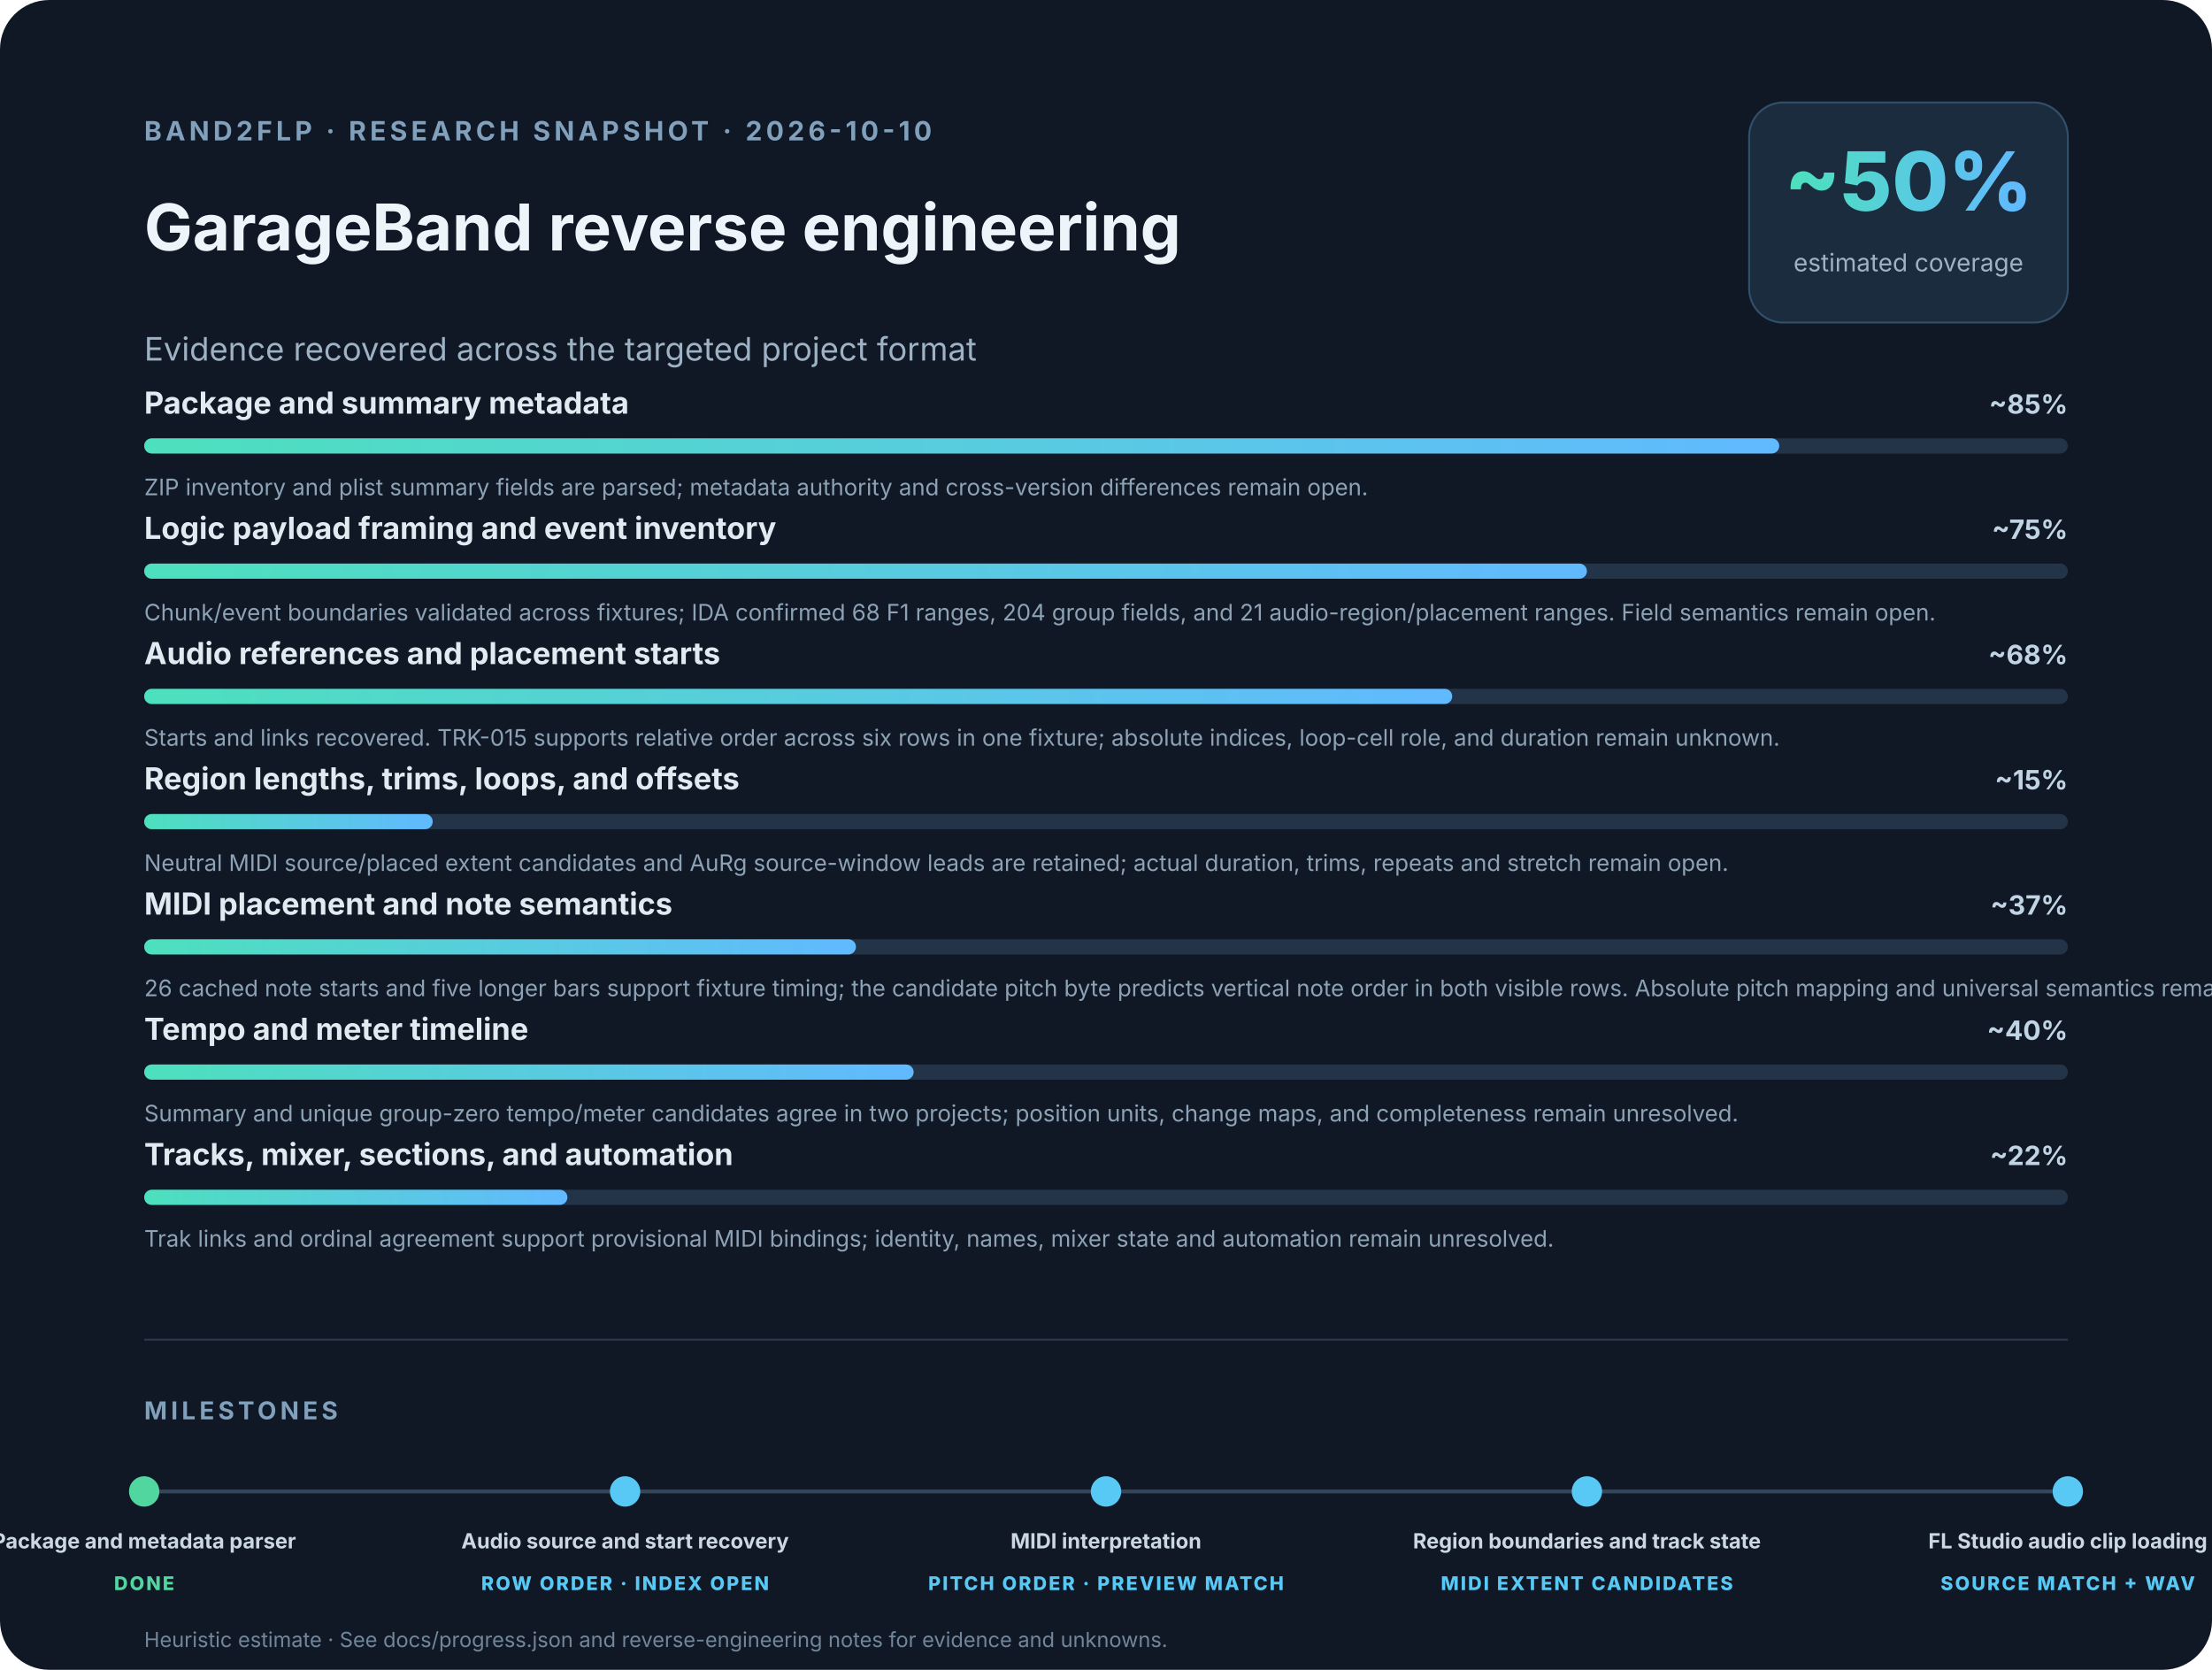
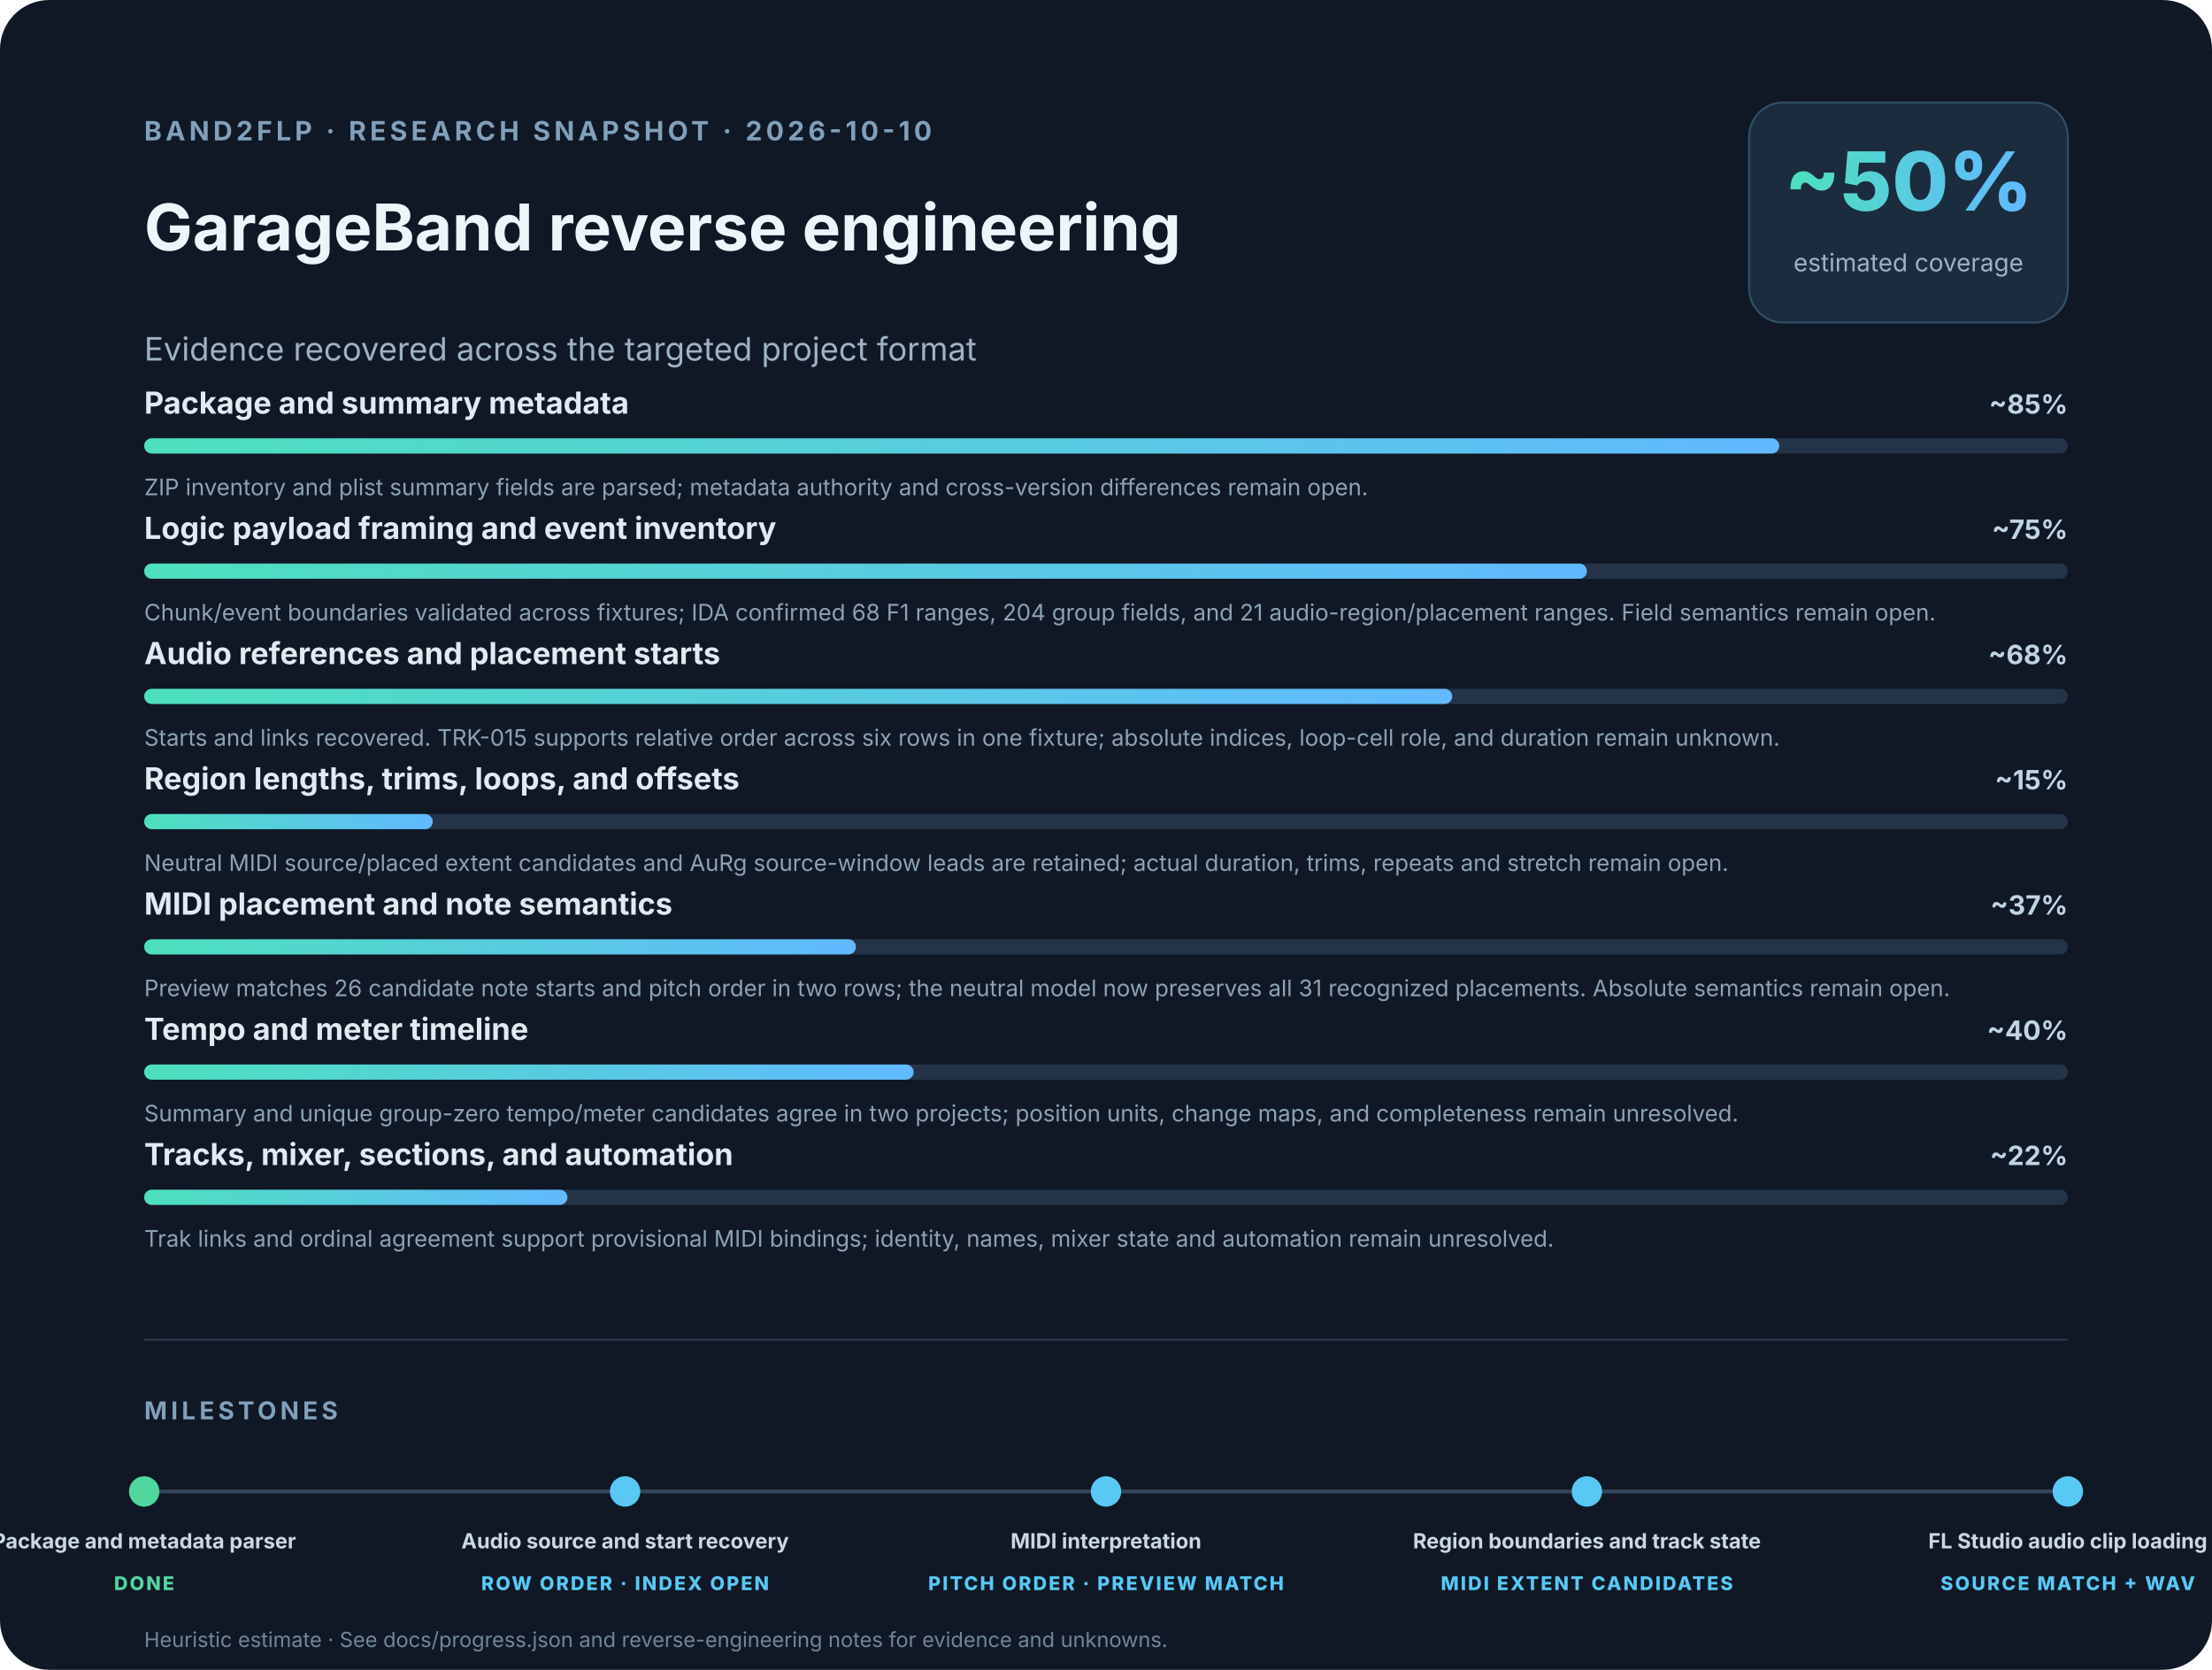
<svg xmlns="http://www.w3.org/2000/svg" viewBox="0 0 1166 880" role="img" aria-labelledby="title desc">
  <defs>
    <linearGradient id="accent" x1="0" x2="1">
      <stop offset="0" stop-color="#4de0bd" />
      <stop offset="1" stop-color="#61b9ff" />
    </linearGradient>
  </defs>
  <rect width="1166" height="880" rx="26" fill="#101826" />
  <text x="76" y="74" class="eyebrow">BAND2FLP · RESEARCH SNAPSHOT · 2026-10-10</text>
  <text x="76" y="132" class="headline">GarageBand reverse engineering</text>
  <text x="76" y="190" class="subhead">Evidence recovered across the targeted project format</text>
  <rect x="922" y="54" width="168" height="116" rx="18" fill="#1b2c3e" stroke="#31506a" />
  <text x="1006" y="111" class="big-pct" text-anchor="middle">~50%</text>
  <text x="1006" y="143" class="small" text-anchor="middle">estimated coverage</text>
  <text x="76" y="218" class="row-title">Package and summary metadata</text>
  <text x="1090" y="218" class="row-pct" text-anchor="end">~85%</text>
  <rect x="76" y="231" width="1014" height="8" rx="4" class="bar-bg" />
  <rect x="76" y="231" width="861.9" height="8" rx="4" class="bar-fill" />
  <text x="76" y="261" class="row-note">ZIP inventory and plist summary fields are parsed; metadata authority and cross-version differences remain open.</text>
  <text x="76" y="284" class="row-title">Logic payload framing and event inventory</text>
  <text x="1090" y="284" class="row-pct" text-anchor="end">~75%</text>
  <rect x="76" y="297" width="1014" height="8" rx="4" class="bar-bg" />
  <rect x="76" y="297" width="760.5" height="8" rx="4" class="bar-fill" />
  <text x="76" y="327" class="row-note">Chunk/event boundaries validated across fixtures; IDA confirmed 68 F1 ranges, 204 group fields, and 21 audio-region/placement ranges. Field semantics remain open.</text>
  <text x="76" y="350" class="row-title">Audio references and placement starts</text>
  <text x="1090" y="350" class="row-pct" text-anchor="end">~68%</text>
  <rect x="76" y="363" width="1014" height="8" rx="4" class="bar-bg" />
  <rect x="76" y="363" width="689.5" height="8" rx="4" class="bar-fill" />
  <text x="76" y="393" class="row-note">Starts and links recovered. TRK-015 supports relative order across six rows in one fixture; absolute indices, loop-cell role, and duration remain unknown.</text>
  <text x="76" y="416" class="row-title">Region lengths, trims, loops, and offsets</text>
  <text x="1090" y="416" class="row-pct" text-anchor="end">~15%</text>
  <rect x="76" y="429" width="1014" height="8" rx="4" class="bar-bg" />
  <rect x="76" y="429" width="152.1" height="8" rx="4" class="bar-fill" />
  <text x="76" y="459" class="row-note">Neutral MIDI source/placed extent candidates and AuRg source-window leads are retained; actual duration, trims, repeats and stretch remain open.</text>
  <text x="76" y="482" class="row-title">MIDI placement and note semantics</text>
  <text x="1090" y="482" class="row-pct" text-anchor="end">~37%</text>
  <rect x="76" y="495" width="1014" height="8" rx="4" class="bar-bg" />
  <rect x="76" y="495" width="375.2" height="8" rx="4" class="bar-fill" />
-   <text x="76" y="525" class="row-note">26 cached note starts and five longer bars support fixture timing; the candidate pitch byte predicts vertical note order in both visible rows. Absolute pitch mapping and universal semantics remain open.</text>
+   <text x="76" y="525" class="row-note">Preview matches 26 candidate note starts and pitch order in two rows; the neutral model now preserves all 31 recognized placements. Absolute semantics remain open.</text>
  <text x="76" y="548" class="row-title">Tempo and meter timeline</text>
  <text x="1090" y="548" class="row-pct" text-anchor="end">~40%</text>
  <rect x="76" y="561" width="1014" height="8" rx="4" class="bar-bg" />
  <rect x="76" y="561" width="405.6" height="8" rx="4" class="bar-fill" />
  <text x="76" y="591" class="row-note">Summary and unique group-zero tempo/meter candidates agree in two projects; position units, change maps, and completeness remain unresolved.</text>
  <text x="76" y="614" class="row-title">Tracks, mixer, sections, and automation</text>
  <text x="1090" y="614" class="row-pct" text-anchor="end">~22%</text>
  <rect x="76" y="627" width="1014" height="8" rx="4" class="bar-bg" />
  <rect x="76" y="627" width="223.1" height="8" rx="4" class="bar-fill" />
  <text x="76" y="657" class="row-note">Trak links and ordinal agreement support provisional MIDI bindings; identity, names, mixer state and automation remain unresolved.</text>
  <line x1="76" y1="706" x2="1090" y2="706" stroke="#2b3a4b" />
  <text x="76" y="748" class="section">MILESTONES</text>
  <line x1="76" y1="786" x2="1090" y2="786" stroke="#35465b" stroke-width="2" />
  <circle cx="76.0" cy="786" r="8" fill="#52d6a0" />
  <text x="76.0" y="816" class="milestone-name" text-anchor="middle">Package and metadata parser</text>
  <text x="76.0" y="838" class="milestone-state" text-anchor="middle" fill="#52d6a0">DONE</text>
  <circle cx="329.5" cy="786" r="8" fill="#58c9f5" />
  <text x="329.5" y="816" class="milestone-name" text-anchor="middle">Audio source and start recovery</text>
  <text x="329.5" y="838" class="milestone-state" text-anchor="middle" fill="#58c9f5">ROW ORDER · INDEX OPEN</text>
  <circle cx="583.0" cy="786" r="8" fill="#58c9f5" />
  <text x="583.0" y="816" class="milestone-name" text-anchor="middle">MIDI interpretation</text>
  <text x="583.0" y="838" class="milestone-state" text-anchor="middle" fill="#58c9f5">PITCH ORDER · PREVIEW MATCH</text>
  <circle cx="836.5" cy="786" r="8" fill="#58c9f5" />
  <text x="836.5" y="816" class="milestone-name" text-anchor="middle">Region boundaries and track state</text>
  <text x="836.5" y="838" class="milestone-state" text-anchor="middle" fill="#58c9f5">MIDI EXTENT CANDIDATES</text>
  <circle cx="1090.0" cy="786" r="8" fill="#58c9f5" />
  <text x="1090.0" y="816" class="milestone-name" text-anchor="middle">FL Studio audio clip loading</text>
  <text x="1090.0" y="838" class="milestone-state" text-anchor="middle" fill="#58c9f5">SOURCE MATCH + WAV</text>
  <text x="76" y="868" class="footer">Heuristic estimate · See docs/progress.json and reverse-engineering notes for evidence and unknowns.</text>
  <style>
text { font-family: Inter, Segoe UI, Arial, sans-serif; }
.eyebrow { fill:#81a0bb; font-size:14px; font-weight:700; letter-spacing:2px; }
.headline { fill:#edf5fb; font-size:34px; font-weight:700; }
.subhead { fill:#9eb2c4; font-size:17px; }
.big-pct { fill:url(#accent); font-size:43px; font-weight:800; }
.small { fill:#9eb2c4; font-size:13px; }
.row-title { fill:#e1eaf1; font-size:16px; font-weight:650; }
.row-pct { fill:#c0d4e3; font-size:14px; font-weight:700; }
.bar-bg { fill:#243448; } .bar-fill { fill:url(#accent); }
.row-note { fill:#8da2b4; font-size:12px; }
.section { fill:#81a0bb; font-size:13px; font-weight:700; letter-spacing:2px; }
.milestone-name { fill:#cbd8e2; font-size:11px; font-weight:650; }
.milestone-state { font-size:10px; font-weight:800; letter-spacing:1px; }
.footer { fill:#71869a; font-size:11px; }
</style>
</svg>
